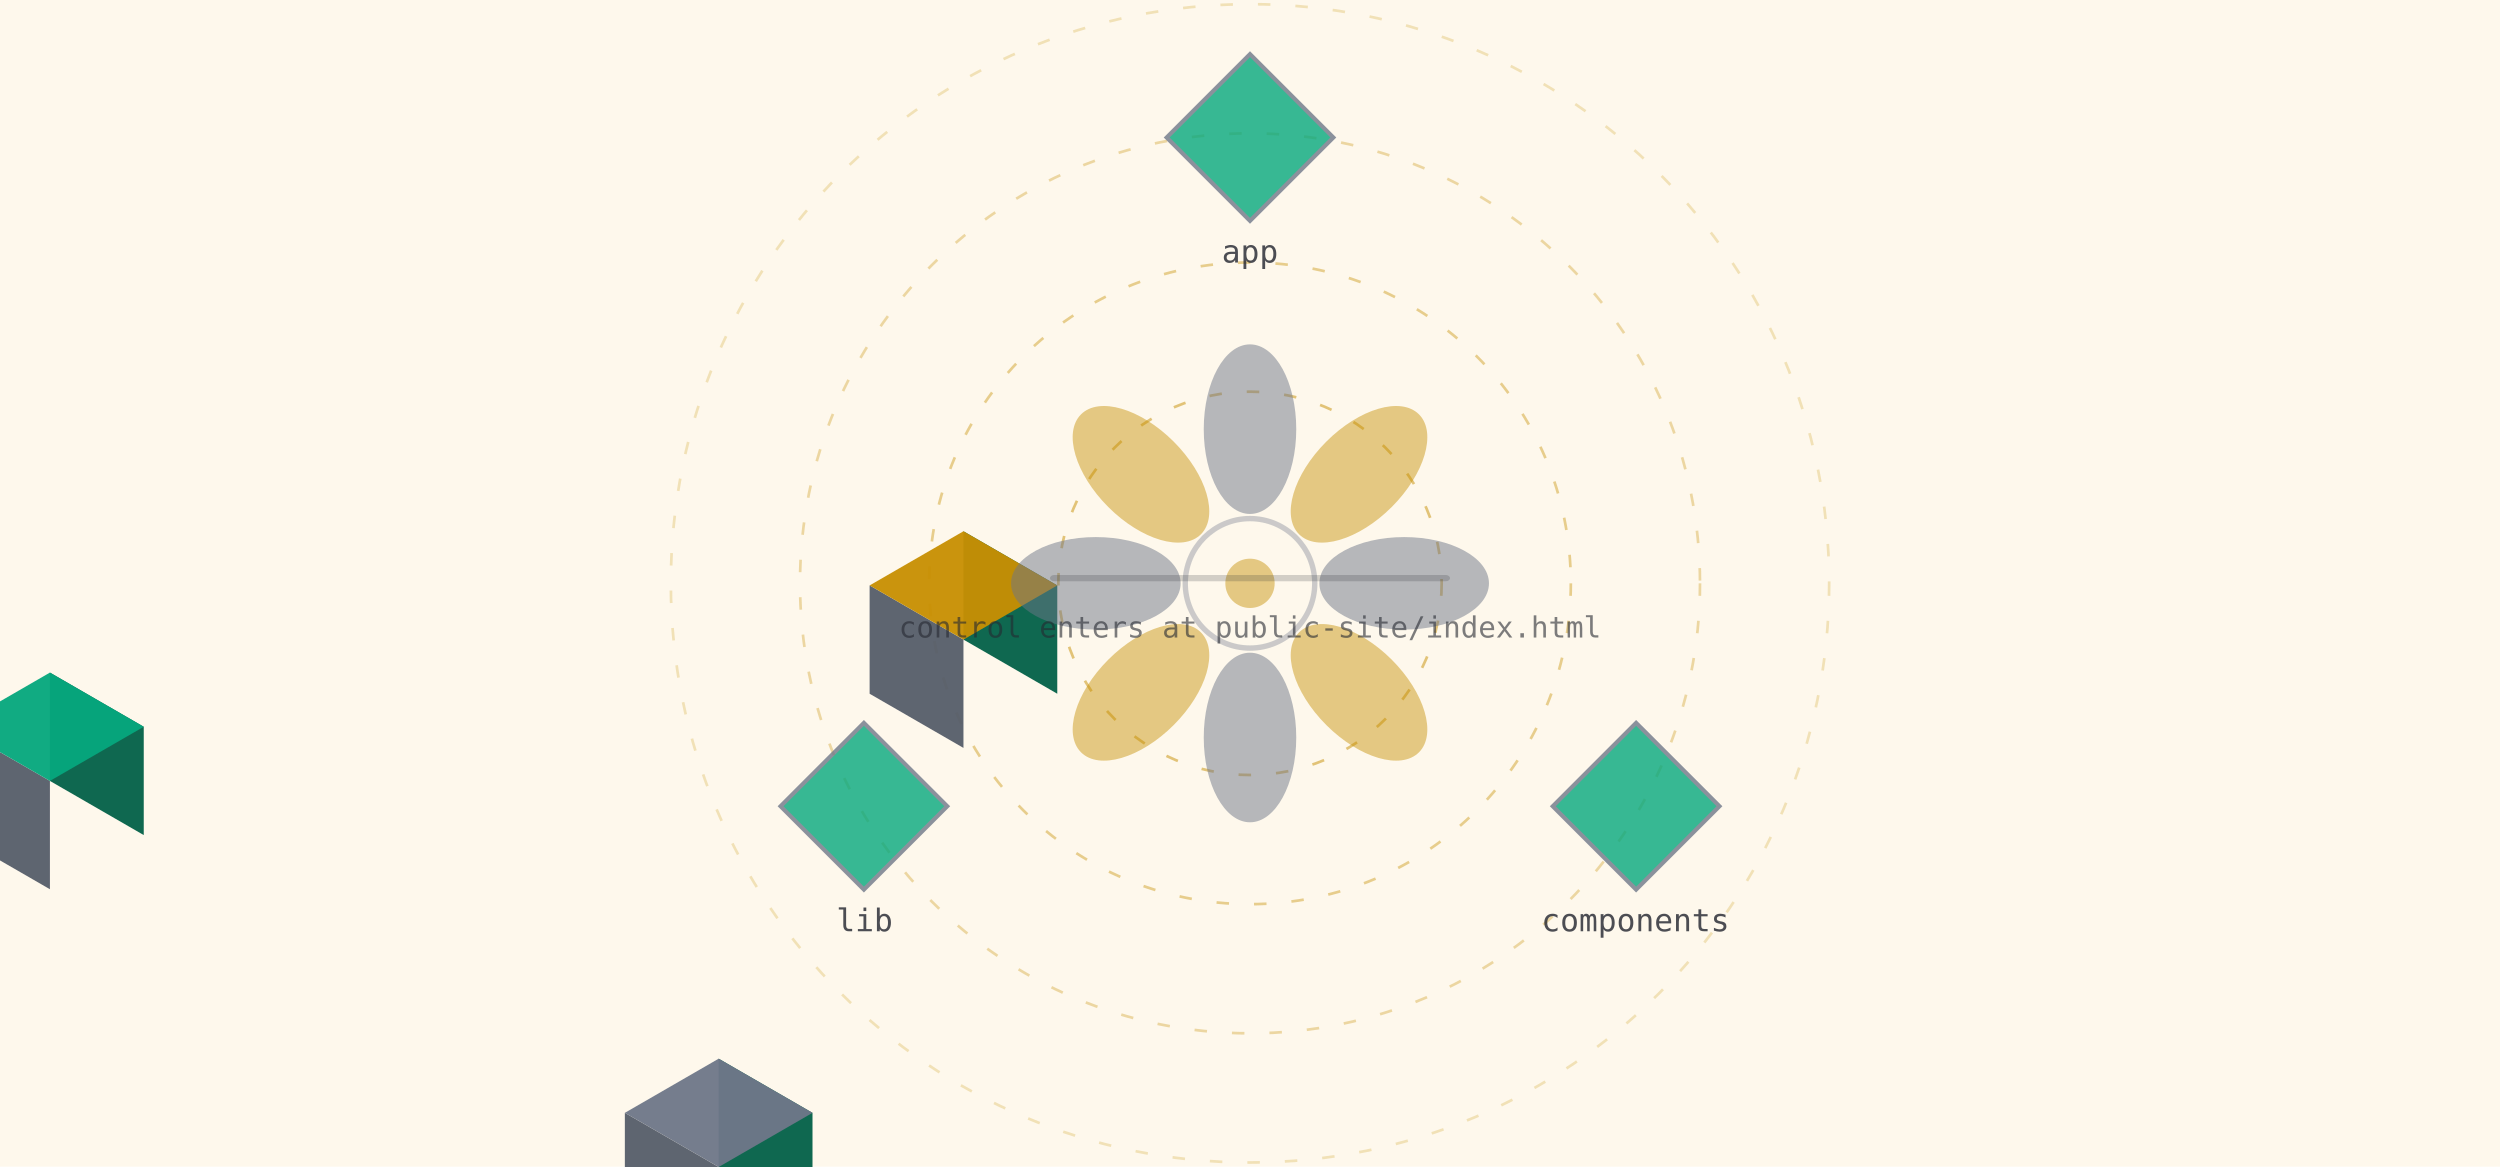
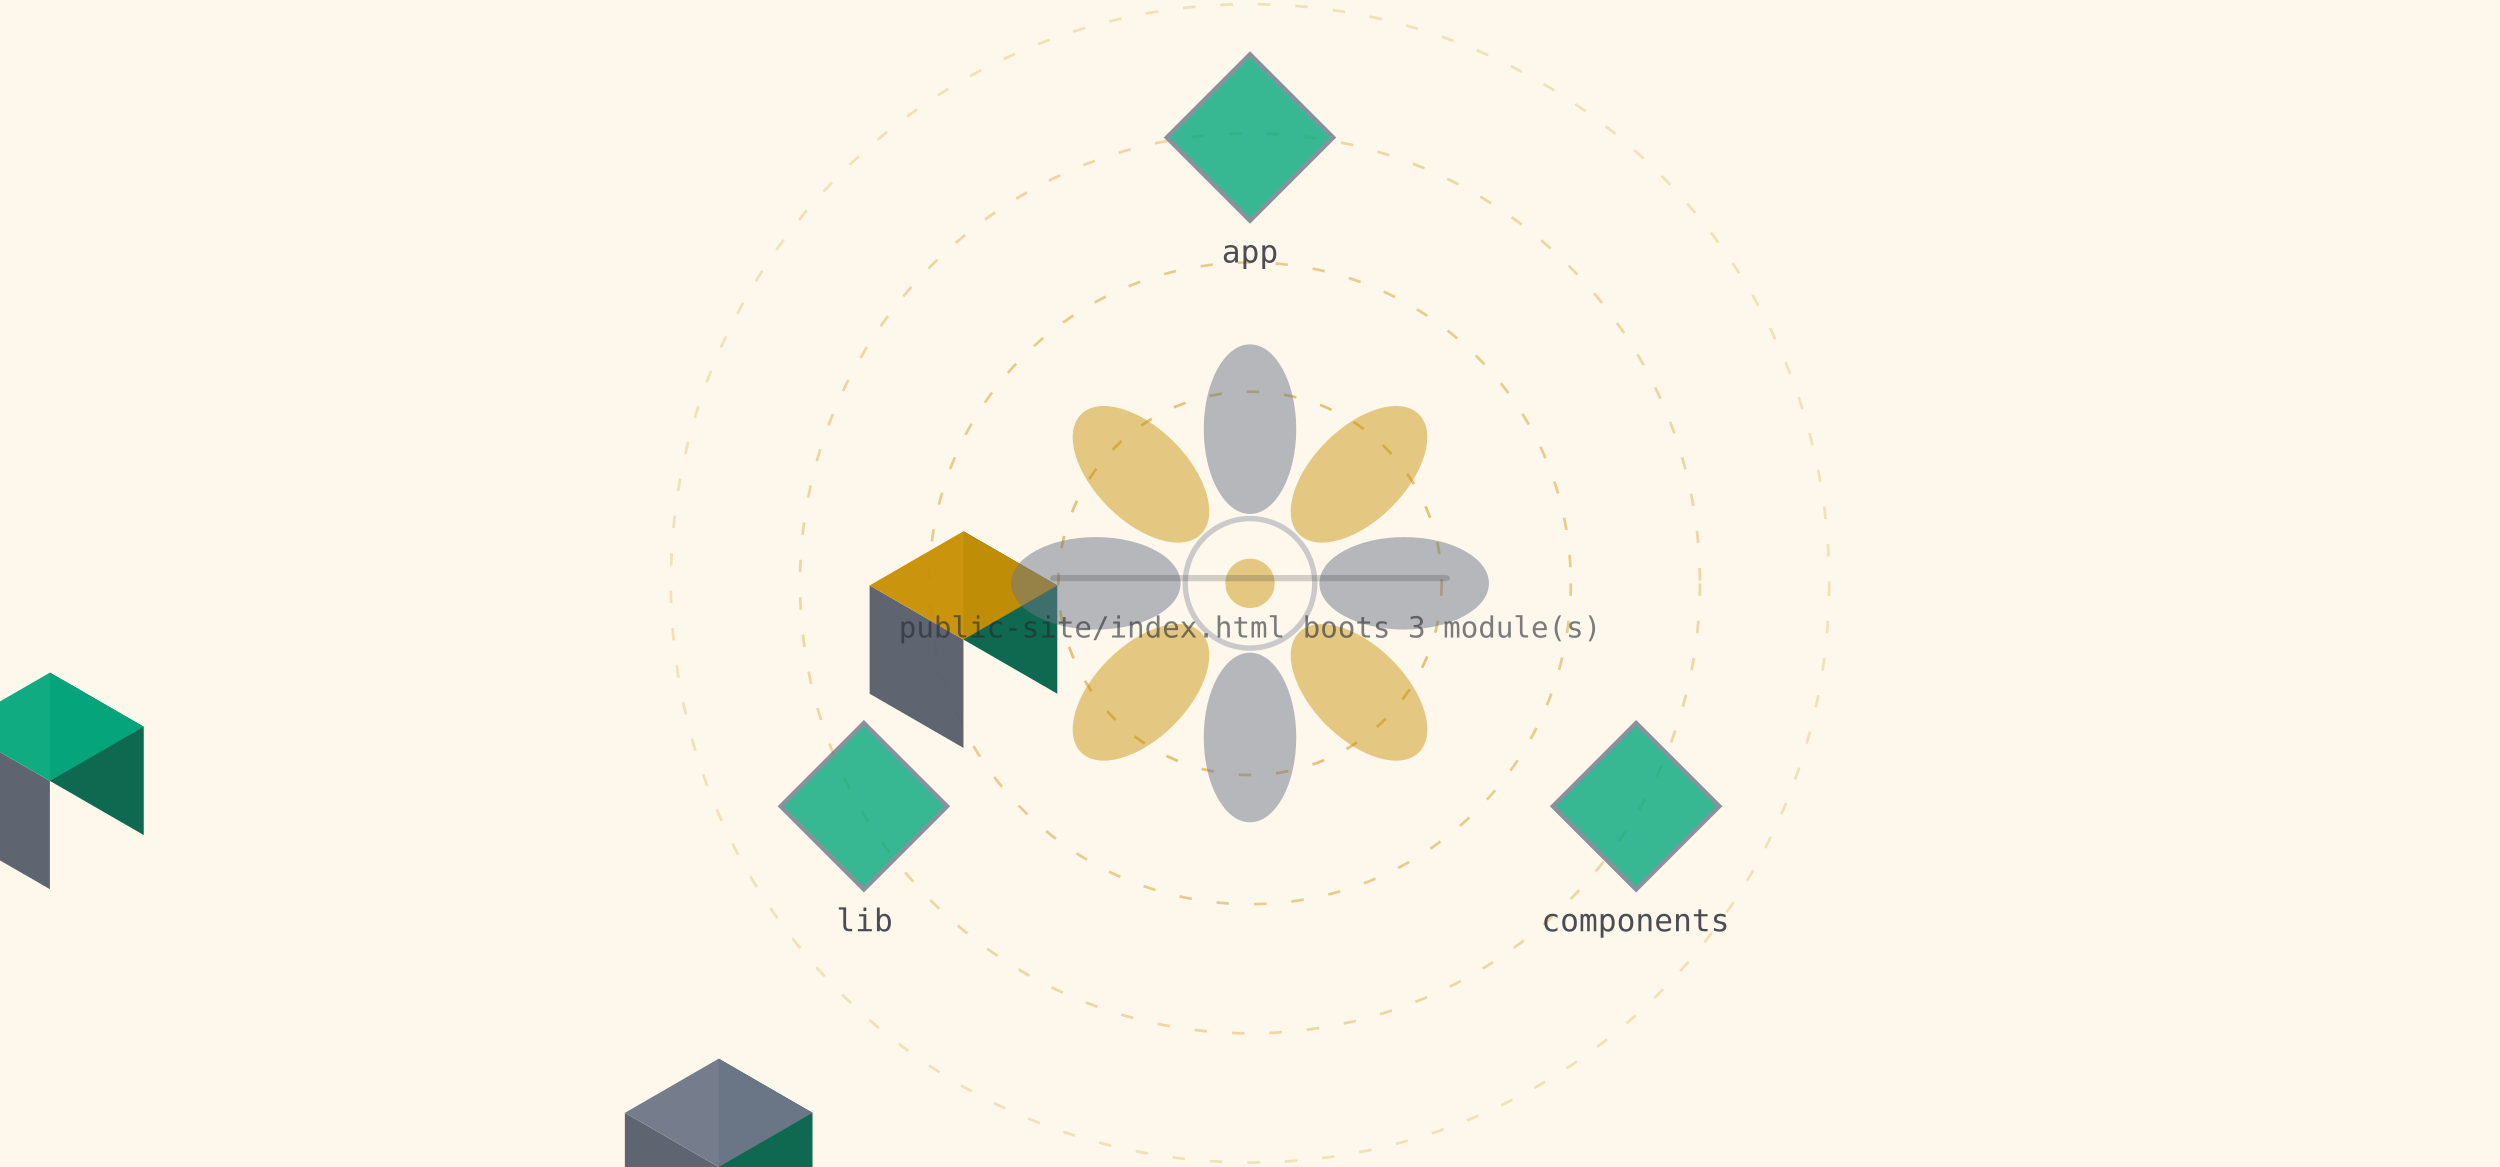
<svg xmlns="http://www.w3.org/2000/svg" viewBox="0 0 1200 560" width="1200" height="560" role="img" aria-label="evalforge workflow">
  <rect width="1200" height="560" fill="#fef8ec" />
  <defs>
    <linearGradient id="gk" x1="0" y1="0" x2="1" y2="1">
      <stop offset="0%" stop-color="#c78f02" />
      <stop offset="100%" stop-color="#6e7788" />
    </linearGradient>
  </defs>
  <circle cx="600.00" cy="280.00" r="92.00" fill="none" stroke="rgba(199,143,2,0.500)" stroke-width="1.30" opacity="1.00" stroke-dasharray="6 12" />
  <g>
    <circle cx="600.00" cy="280.00" r="92.00" fill="none" stroke="#05a77d" stroke-width="2.60" opacity="0.00" />
    <animate attributeName="opacity" values="0;0.85;0" dur="19.0s" begin="0.0s" repeatCount="indefinite" />
  </g>
  <circle cx="600.00" cy="280.00" r="154.00" fill="none" stroke="rgba(199,143,2,0.410)" stroke-width="1.30" opacity="1.00" stroke-dasharray="6 12" />
  <g>
    <circle cx="600.00" cy="280.00" r="154.00" fill="none" stroke="#05a77d" stroke-width="2.60" opacity="0.00" />
    <animate attributeName="opacity" values="0;0.85;0" dur="19.0s" begin="0.6s" repeatCount="indefinite" />
  </g>
  <circle cx="600.00" cy="280.00" r="216.00" fill="none" stroke="rgba(199,143,2,0.320)" stroke-width="1.30" opacity="1.00" stroke-dasharray="6 12" />
  <g>
    <circle cx="600.00" cy="280.00" r="216.00" fill="none" stroke="#05a77d" stroke-width="2.60" opacity="0.00" />
    <animate attributeName="opacity" values="0;0.85;0" dur="19.0s" begin="1.2s" repeatCount="indefinite" />
  </g>
  <circle cx="600.00" cy="280.00" r="278.00" fill="none" stroke="rgba(199,143,2,0.230)" stroke-width="1.30" opacity="1.00" stroke-dasharray="6 12" />
  <g>
    <circle cx="600.00" cy="280.00" r="278.00" fill="none" stroke="#05a77d" stroke-width="2.60" opacity="0.00" />
    <animate attributeName="opacity" values="0;0.85;0" dur="19.0s" begin="1.8s" repeatCount="indefinite" />
  </g>
  <polygon points="462.46,307.00 507.49,333.00 507.49,281.00 462.46,255.00" fill="#036148" opacity="0.95" />
  <polygon points="417.42,333.00 462.46,359.00 462.46,307.00 417.42,281.00" fill="#565d6a" opacity="0.95" />
  <polygon points="462.46,255.00 507.49,281.00 462.46,307.00 417.42,281.00" fill="#c78f02" opacity="0.95" />
  <text x="600" y="126" font-family="ui-monospace,Menlo,monospace" font-size="15" fill="rgba(37,40,49,0.820)" text-anchor="middle">app</text>
  <g>
    <polygon points="600.00,26.00 640.00,66.00 600.00,106.00 560.00,66.00" fill="#05a77d" opacity="0.80" stroke="#6e7788" stroke-width="2" />
    <animate attributeName="opacity" values="0.25;1.0;0.25" dur="19.0s" begin="0.0s" repeatCount="indefinite" />
  </g>
  <polygon points="344.96,560.16 390.00,586.16 390.00,534.16 344.96,508.16" fill="#036148" opacity="0.95" />
  <polygon points="299.93,586.16 344.96,612.16 344.96,560.16 299.93,534.16" fill="#565d6a" opacity="0.95" />
  <polygon points="344.96,508.16 390.00,534.16 344.96,560.16 299.93,534.16" fill="#6e7788" opacity="0.95" />
  <text x="785" y="447" font-family="ui-monospace,Menlo,monospace" font-size="15" fill="rgba(37,40,49,0.820)" text-anchor="middle">components</text>
  <g>
    <polygon points="785.33,347.00 825.33,387.00 785.33,427.00 745.33,387.00" fill="#05a77d" opacity="0.80" stroke="#6e7788" stroke-width="2" />
    <animate attributeName="opacity" values="0.25;1.0;0.25" dur="19.0s" begin="6.333s" repeatCount="indefinite" />
  </g>
  <polygon points="23.96,374.84 69.00,400.84 69.00,348.84 23.96,322.84" fill="#036148" opacity="0.95" />
  <polygon points="-21.07,400.84 23.96,426.84 23.96,374.84 -21.07,348.84" fill="#565d6a" opacity="0.95" />
  <polygon points="23.96,322.84 69.00,348.84 23.96,374.84 -21.07,348.84" fill="#05a77d" opacity="0.95" />
  <text x="415" y="447" font-family="ui-monospace,Menlo,monospace" font-size="15" fill="rgba(37,40,49,0.820)" text-anchor="middle">lib</text>
  <g>
    <polygon points="414.67,347.00 454.67,387.00 414.67,427.00 374.67,387.00" fill="#05a77d" opacity="0.80" stroke="#6e7788" stroke-width="2" />
    <animate attributeName="opacity" values="0.25;1.0;0.25" dur="19.0s" begin="12.667s" repeatCount="indefinite" />
  </g>
  <ellipse cx="600.00" cy="206.00" rx="22.20" ry="40.70" fill="rgba(110,119,136,0.500)" opacity="1.00" transform="rotate(0.0 600.00 206.00)" />
  <ellipse cx="652.33" cy="227.67" rx="22.20" ry="40.70" fill="rgba(199,143,2,0.450)" opacity="1.00" transform="rotate(45.0 652.33 227.67)" />
  <ellipse cx="674.00" cy="280.00" rx="22.20" ry="40.70" fill="rgba(110,119,136,0.500)" opacity="1.00" transform="rotate(90.0 674.00 280.00)" />
  <ellipse cx="652.33" cy="332.33" rx="22.20" ry="40.70" fill="rgba(199,143,2,0.450)" opacity="1.00" transform="rotate(135.0 652.33 332.33)" />
  <ellipse cx="600.00" cy="354.00" rx="22.20" ry="40.70" fill="rgba(110,119,136,0.500)" opacity="1.00" transform="rotate(180.0 600.00 354.00)" />
  <ellipse cx="547.67" cy="332.33" rx="22.20" ry="40.70" fill="rgba(199,143,2,0.450)" opacity="1.00" transform="rotate(225.0 547.67 332.33)" />
  <ellipse cx="526.00" cy="280.00" rx="22.20" ry="40.70" fill="rgba(110,119,136,0.500)" opacity="1.00" transform="rotate(270.0 526.00 280.00)" />
  <ellipse cx="547.67" cy="227.67" rx="22.20" ry="40.70" fill="rgba(199,143,2,0.450)" opacity="1.00" transform="rotate(315.0 547.67 227.67)" />
  <circle cx="600.00" cy="280.00" r="31.08" fill="none" stroke="rgba(110,119,136,0.500)" stroke-width="2.59" opacity="0.70" />
  <circle cx="600.00" cy="280.00" r="11.84" fill="rgba(199,143,2,0.450)" opacity="1.00" />
  <rect x="504.00" y="276.00" width="192.00" height="3.00" rx="2.00" fill="rgba(37,40,49,0.200)" opacity="1.00" />
-   <text x="600" y="306" font-family="ui-monospace,Menlo,monospace" font-size="14" fill="rgba(37,40,49,0.600)" text-anchor="middle">control enters at public-site/index.html</text>
+   <text x="600" y="306" font-family="ui-monospace,Menlo,monospace" font-size="14" fill="rgba(37,40,49,0.600)" text-anchor="middle">public-site/index.html boots 3 module(s)</text>
</svg>
